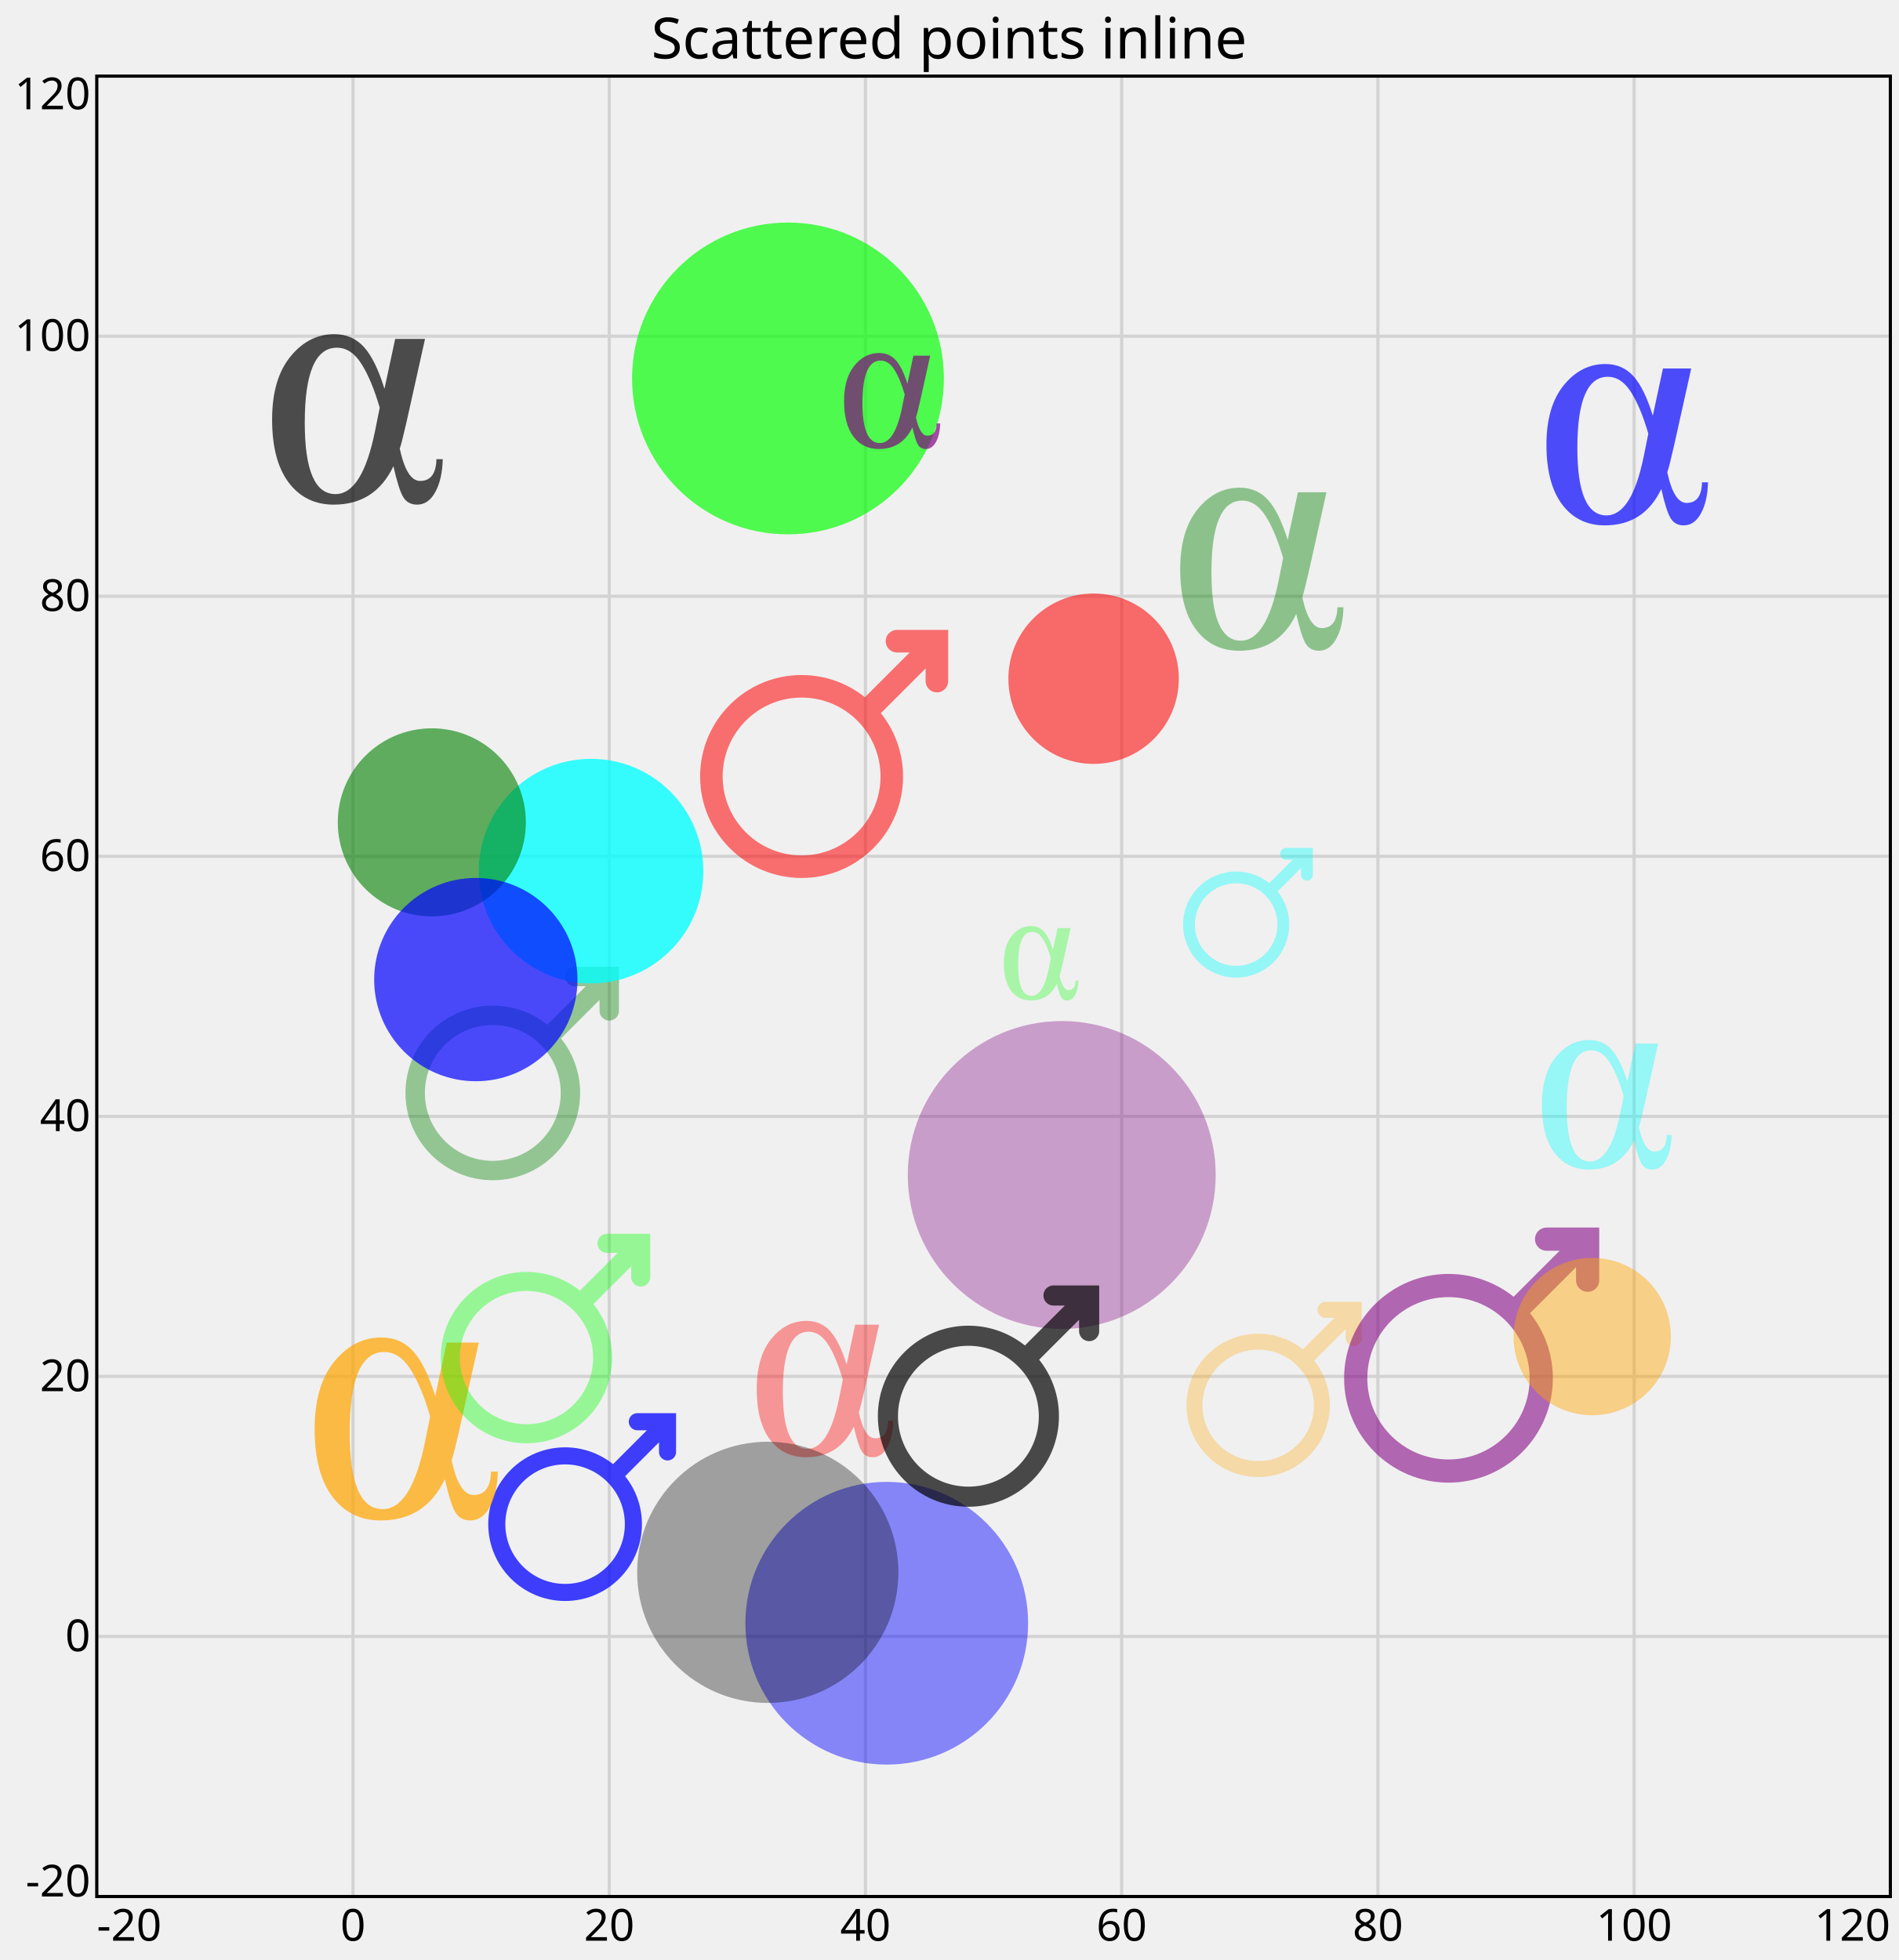
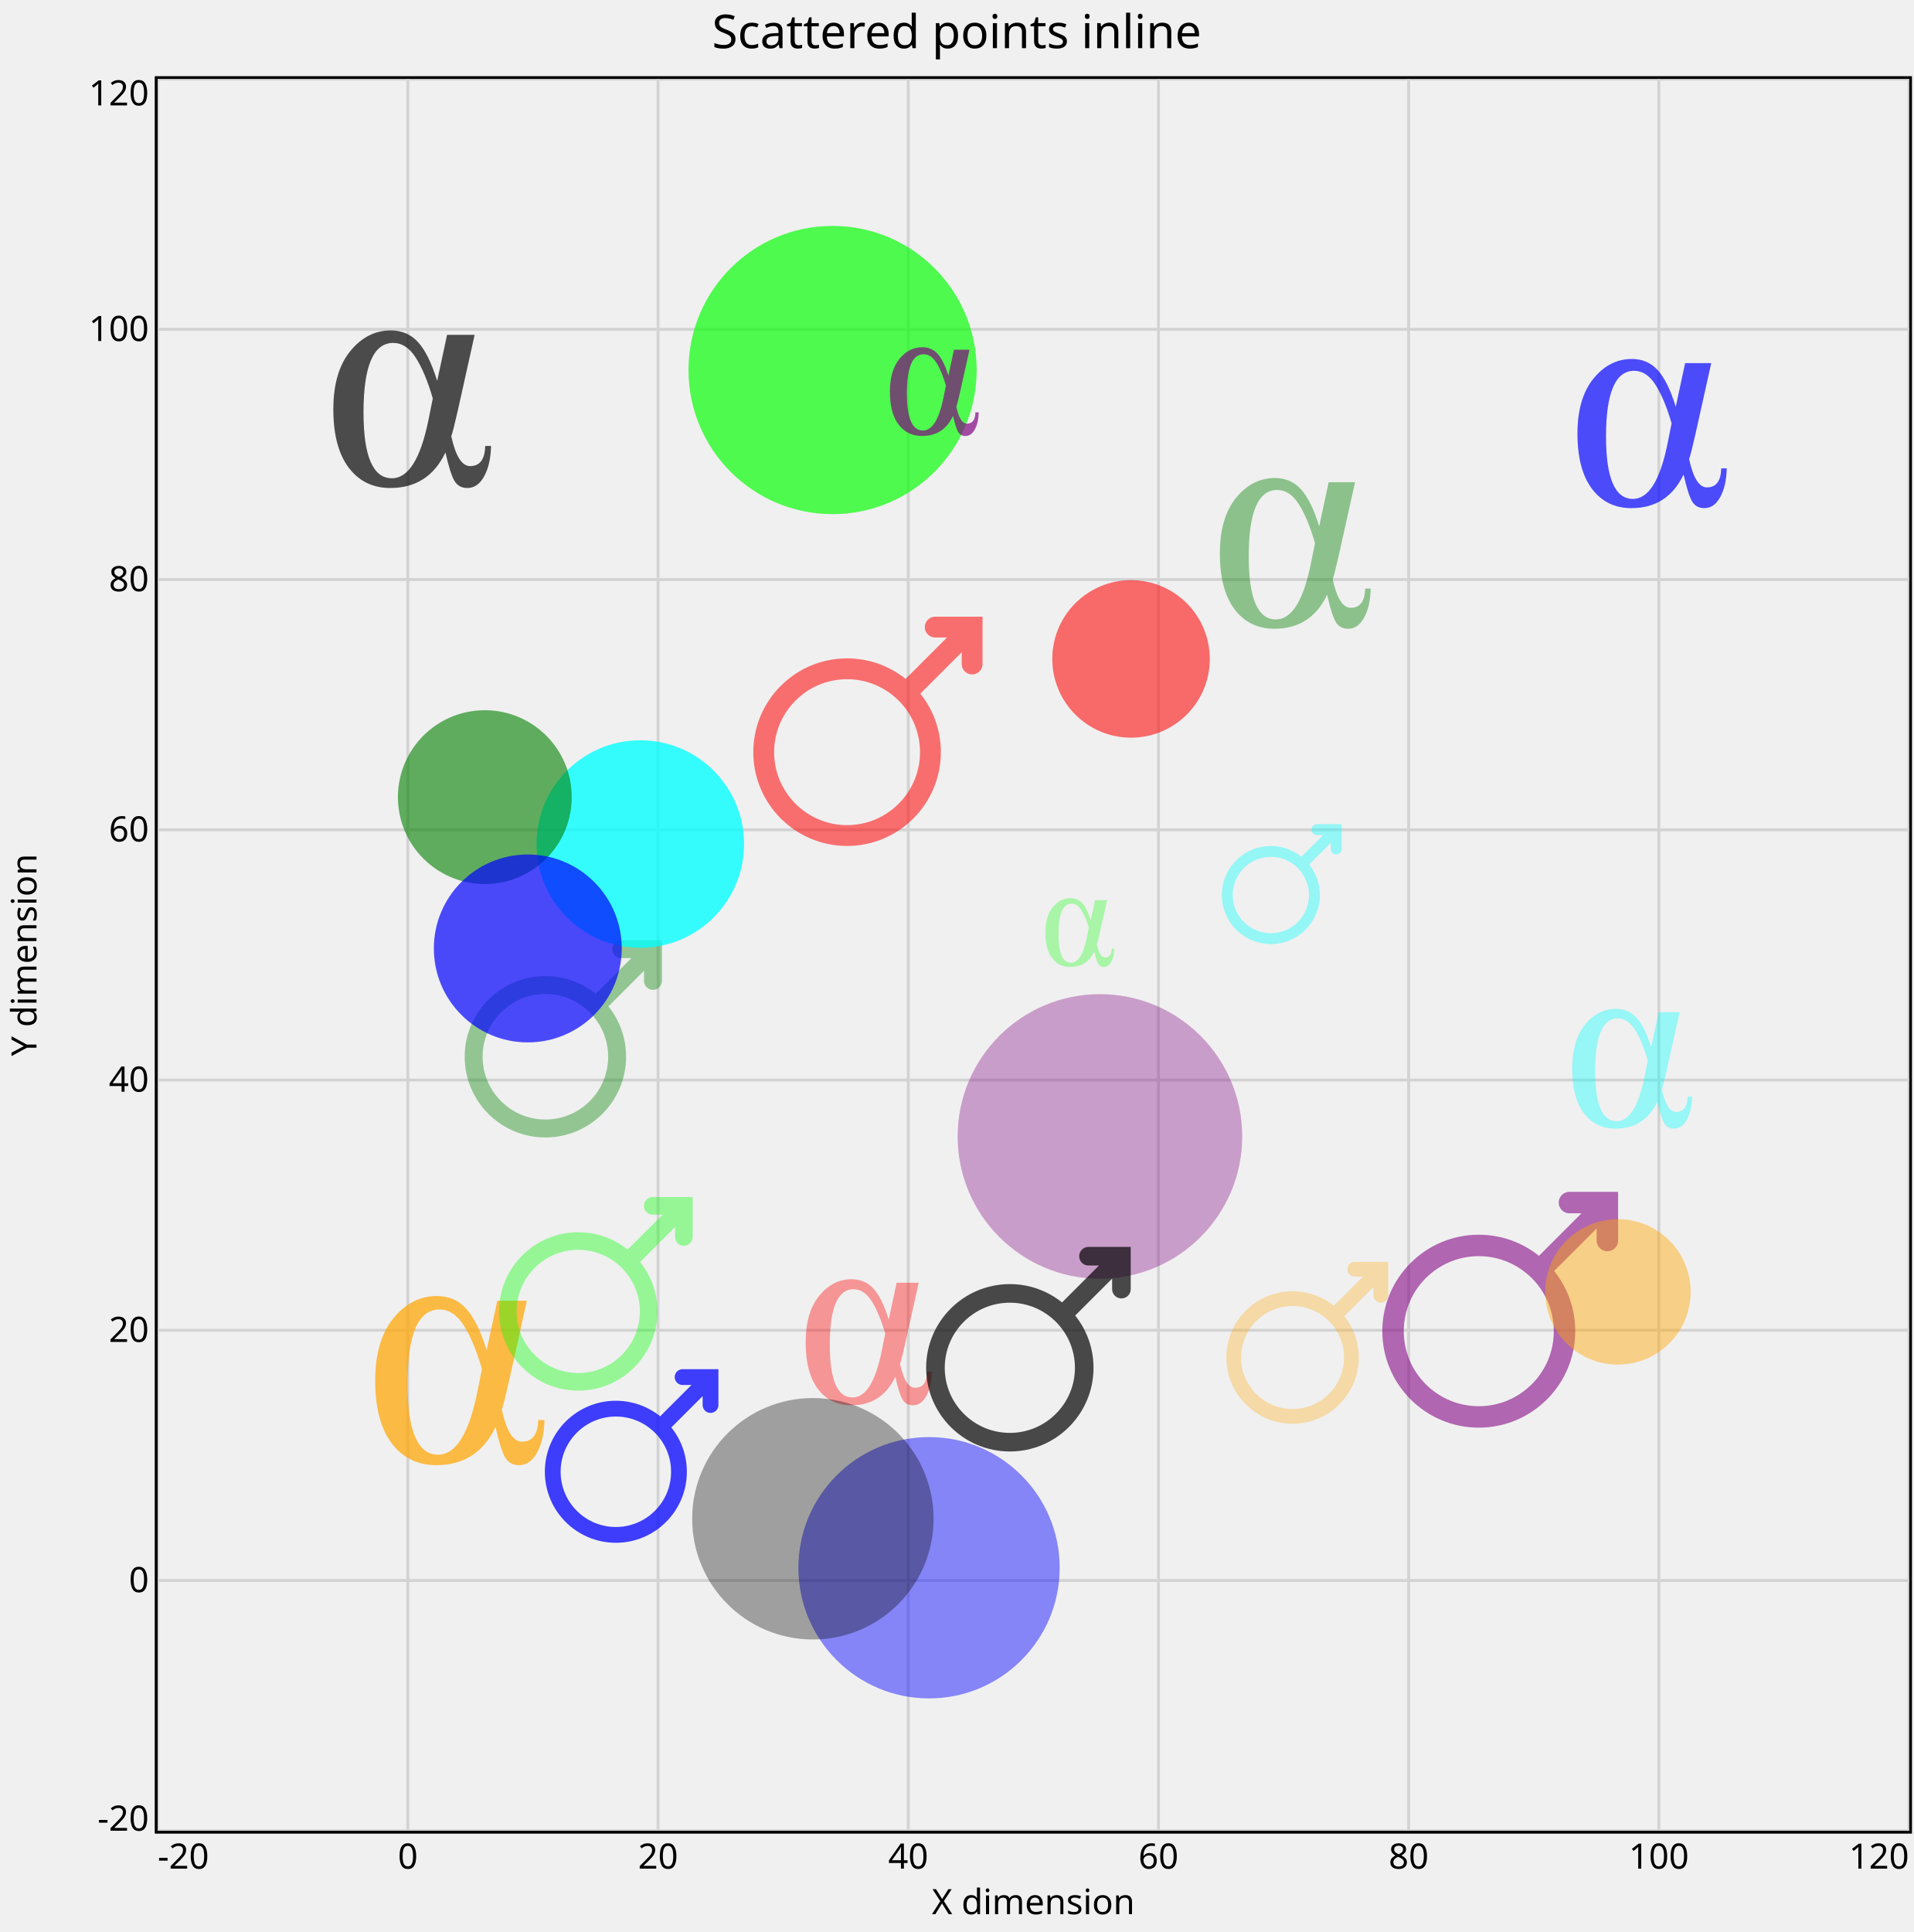
- <svg xmlns="http://www.w3.org/2000/svg" width="601" height="620.6" viewBox="0 0 601 620.6" transform="translate(0.5, 0.5)">
-   <g stroke="black" fill="white" font-family="sans-serif" font-size="14">
-     <text x="300" y="18" stroke="none" fill="black" font-size="18" text-anchor="middle">Scattered points inline</text>
-     <path d="M 30.14 23.6 V 600 M 111.263 23.6 V 600 M 192.386 23.6 V 600 M 273.509 23.6 V 600 M 354.631 23.6 V 600 M 435.754 23.6 V 600 M 516.877 23.6 V 600 M 598 23.6 V 600" stroke="lightgray" />
-     <path d="M 30.14 600 H 598 M 30.14 517.657 H 598 M 30.14 435.314 H 598 M 30.14 352.971 H 598 M 30.14 270.629 H 598 M 30.14 188.286 H 598 M 30.14 105.943 H 598 M 30.14 23.6 H 598" stroke="lightgray" />
-     <rect x="30.14" y="23.6" width="567.86" height="576.4" stroke="black" fill="none" stroke-width="1" />
-     <g>
-       <g text-anchor="middle" stroke="none" fill="black" font-size="14">
-         <text x="30.14" y="614" text-anchor="start">-20</text>
-         <text x="111.263" y="614">0</text>
-         <text x="192.386" y="614">20</text>
-         <text x="273.509" y="614">40</text>
-         <text x="354.631" y="614">60</text>
-         <text x="435.754" y="614">80</text>
-         <text x="516.877" y="614">100</text>
-         <text x="598" y="614" text-anchor="end">120</text>
+ <svg xmlns="http://www.w3.org/2000/svg" width="655.514" height="661.8" viewBox="0 0 655.514 661.8" transform="translate(0.5, 0.5)">
+   <g class="layout">
+     <g fill="black" font-family="sans-serif" font-size="16" text-anchor="middle" transform="translate(237.653,0)">
+       <text y="16" x="89.604">Scattered points inline</text>
+     </g>
+     <g transform="translate(0,26.6)">
+       <g class="y-axis-labels" font-family="sans-serif" font-size="12" text-anchor="end" stroke="none" fill="black" transform="translate(52.514,0)">
+         <text x="-2" y="600">-20</text>
+         <text x="-2" y="518.286">0</text>
+         <text x="-2" y="432.571">20</text>
+         <text x="-2" y="346.857">40</text>
+         <text x="-2" y="261.143">60</text>
+         <text x="-2" y="175.429">80</text>
+         <text x="-2" y="89.714">100</text>
+         <text x="-2" y="9">120</text>
+         <text x="-40.514" y="300" transform="translate(-40.514,300) rotate(270) translate(40.514,-300)" text-anchor="middle">Y dimension</text>
      </g>
    </g>
-     <g>
-       <g text-anchor="end" stroke="none" fill="black" font-size="14">
-         <text x="28.14" y="600">-20</text>
-         <text x="28.14" y="522.324">0</text>
-         <text x="28.14" y="440">20</text>
-         <text x="28.14" y="357.638">40</text>
-         <text x="28.14" y="275.295">60</text>
-         <text x="28.14" y="192.952">80</text>
-         <text x="28.14" y="110.61">100</text>
-         <text x="28.14" y="34.1">120</text>
+     <g transform="translate(52.514,25.6)">
+       <rect x="0.5" y="0.5" width="601" height="601" stroke="black" fill="none" class="frame" stroke-width="1" />
+     </g>
+     <g transform="translate(53.514,26.6)">
+       <g class="plot" clip-path="url(#id1)">
+         <defs>
+           <clipPath id="id1">
+             <rect width="600" height="600" />
+           </clipPath>
+         </defs>
+         <path d="M 0 0 V 600 M 85.714 0 V 600 M 171.429 0 V 600 M 257.143 0 V 600 M 342.857 0 V 600 M 428.571 0 V 600 M 514.286 0 V 600 M 600 0 V 600" stroke="lightgray" class="x-grid" />
+         <path d="M 0 600 H 600 M 0 514.286 H 600 M 0 428.571 H 600 M 0 342.857 H 600 M 0 257.143 H 600 M 0 171.429 H 600 M 0 85.714 H 600 M 0 0 H 600" stroke="lightgray" class="y-grid" />
+         <g class="graphics">
+           <circle cx="264.266" cy="509.927" r="44.756" fill="blue" stroke="none" class="marker disc" opacity="0.449" />
+           <path transform="translate(243.605, 431.288) scale(0.24) translate(-200,-200)" d="m239.84 120.88h31.498l-19.084 85.787q-5.56 24.458-7.597 30.016 7.412 34.093 21.493 34.093 16.676 0 17.232-22.975h6.67q-0.528 21.493-7.967 34.834-7.226 13.155-19.084 13.155-9.82 0-14.637-7.967-4.815-7.967-10.376-32.61-19.27 40.578-62.997 40.578-29.831 0-47.433-23.161-17.602-23.346-17.602-66.702 0-42.616 19.27-66.332 19.269-23.716 46.321-23.716 19.084 0 31.313 13.526 12.229 13.526 21.679 44.098zm-16.305 72.632q-8.708-29.831-19.455-46.507-10.746-16.861-25.755-16.861-33.907 0-33.907 79.302 0 75.226 32.425 75.226 28.163 0 41.689-66.332z" fill="red" stroke="none" class="marker alpha" opacity="0.381" />
+           <path transform="translate(138.972, 328.742) scale(6.144) translate(-6,-6)" d="M9 7c0-2.207-1.793-4-4-4S1 4.793 1 7s1.793 4 4 4 4-1.793 4-4ZM7.828 4.172 11 1M9.23 1H11v1.77" fill="none" stroke="green" stroke-width="1" stroke-linecap="round" class="marker mars" opacity="0.387" />
+           <circle cx="322.809" cy="362.185" r="48.742" fill="purple" stroke="none" class="marker disc" opacity="0.346" />
+           <path transform="translate(505.131, 337.663) scale(0.228) translate(-200,-200)" d="m239.84 120.88h31.498l-19.084 85.787q-5.56 24.458-7.597 30.016 7.412 34.093 21.493 34.093 16.676 0 17.232-22.975h6.67q-0.528 21.493-7.967 34.834-7.226 13.155-19.084 13.155-9.82 0-14.637-7.967-4.815-7.967-10.376-32.61-19.27 40.578-62.997 40.578-29.831 0-47.433-23.161-17.602-23.346-17.602-66.702 0-42.616 19.27-66.332 19.269-23.716 46.321-23.716 19.084 0 31.313 13.526 12.229 13.526 21.679 44.098zm-16.305 72.632q-8.708-29.831-19.455-46.507-10.746-16.861-25.755-16.861-33.907 0-33.907 79.302 0 75.226 32.425 75.226 28.163 0 41.689-66.332z" fill="cyan" stroke="none" class="marker alpha" opacity="0.374" />
+           <path transform="translate(393.843, 432.869) scale(5.041) translate(-6,-6)" d="M9 7c0-2.207-1.793-4-4-4S1 4.793 1 7s1.793 4 4 4 4-1.793 4-4ZM7.828 4.172 11 1M9.23 1H11v1.77" fill="none" stroke="orange" stroke-width="1" stroke-linecap="round" class="marker mars" opacity="0.312" />
+           <circle cx="231.222" cy="99.65" r="49.364" fill="lime" stroke="none" class="marker disc" opacity="0.672" />
+           <path transform="translate(87.195, 111.326) scale(0.3) translate(-200,-200)" d="m239.84 120.88h31.498l-19.084 85.787q-5.56 24.458-7.597 30.016 7.412 34.093 21.493 34.093 16.676 0 17.232-22.975h6.67q-0.528 21.493-7.967 34.834-7.226 13.155-19.084 13.155-9.82 0-14.637-7.967-4.815-7.967-10.376-32.61-19.27 40.578-62.997 40.578-29.831 0-47.433-23.161-17.602-23.346-17.602-66.702 0-42.616 19.27-66.332 19.269-23.716 46.321-23.716 19.084 0 31.313 13.526 12.229 13.526 21.679 44.098zm-16.305 72.632q-8.708-29.831-19.455-46.507-10.746-16.861-25.755-16.861-33.907 0-33.907 79.302 0 75.226 32.425 75.226 28.163 0 41.689-66.332z" fill="black" stroke="none" class="marker alpha" opacity="0.685" />
+           <path transform="translate(162.374, 471.643) scale(5.406) translate(-6,-6)" d="M9 7c0-2.207-1.793-4-4-4S1 4.793 1 7s1.793 4 4 4 4-1.793 4-4ZM7.828 4.172 11 1M9.23 1H11v1.77" fill="none" stroke="blue" stroke-width="1" stroke-linecap="round" class="marker mars" opacity="0.743" />
+           <circle cx="333.465" cy="198.608" r="26.979" fill="red" stroke="none" class="marker disc" opacity="0.562" />
+           <path transform="translate(389.737, 160.785) scale(0.287) translate(-200,-200)" d="m239.84 120.88h31.498l-19.084 85.787q-5.56 24.458-7.597 30.016 7.412 34.093 21.493 34.093 16.676 0 17.232-22.975h6.67q-0.528 21.493-7.967 34.834-7.226 13.155-19.084 13.155-9.82 0-14.637-7.967-4.815-7.967-10.376-32.61-19.27 40.578-62.997 40.578-29.831 0-47.433-23.161-17.602-23.346-17.602-66.702 0-42.616 19.27-66.332 19.269-23.716 46.321-23.716 19.084 0 31.313 13.526 12.229 13.526 21.679 44.098zm-16.305 72.632q-8.708-29.831-19.455-46.507-10.746-16.861-25.755-16.861-33.907 0-33.907 79.302 0 75.226 32.425 75.226 28.163 0 41.689-66.332z" fill="green" stroke="none" class="marker alpha" opacity="0.416" />
+           <path transform="translate(459.939, 421.551) scale(7.343) translate(-6,-6)" d="M9 7c0-2.207-1.793-4-4-4S1 4.793 1 7s1.793 4 4 4 4-1.793 4-4ZM7.828 4.172 11 1M9.23 1H11v1.77" fill="none" stroke="purple" stroke-width="1" stroke-linecap="round" class="marker mars" opacity="0.578" />
+           <circle cx="165.355" cy="262.025" r="35.547" fill="cyan" stroke="none" class="marker disc" opacity="0.779" />
+           <path transform="translate(103.517, 443.941) scale(0.322) translate(-200,-200)" d="m239.84 120.88h31.498l-19.084 85.787q-5.56 24.458-7.597 30.016 7.412 34.093 21.493 34.093 16.676 0 17.232-22.975h6.67q-0.528 21.493-7.967 34.834-7.226 13.155-19.084 13.155-9.82 0-14.637-7.967-4.815-7.967-10.376-32.61-19.27 40.578-62.997 40.578-29.831 0-47.433-23.161-17.602-23.346-17.602-66.702 0-42.616 19.27-66.332 19.269-23.716 46.321-23.716 19.084 0 31.313 13.526 12.229 13.526 21.679 44.098zm-16.305 72.632q-8.708-29.831-19.455-46.507-10.746-16.861-25.755-16.861-33.907 0-33.907 79.302 0 75.226 32.425 75.226 28.163 0 41.689-66.332z" fill="orange" stroke="none" class="marker alpha" opacity="0.716" />
+           <path transform="translate(150.117, 416.094) scale(6.029) translate(-6,-6)" d="M9 7c0-2.207-1.793-4-4-4S1 4.793 1 7s1.793 4 4 4 4-1.793 4-4ZM7.828 4.172 11 1M9.23 1H11v1.77" fill="none" stroke="lime" stroke-width="1" stroke-linecap="round" class="marker mars" opacity="0.378" />
+           <circle cx="224.469" cy="493.149" r="41.35" fill="black" stroke="none" class="marker disc" opacity="0.339" />
+           <path transform="translate(511.973, 119.756) scale(0.284) translate(-200,-200)" d="m239.84 120.88h31.498l-19.084 85.787q-5.56 24.458-7.597 30.016 7.412 34.093 21.493 34.093 16.676 0 17.232-22.975h6.67q-0.528 21.493-7.967 34.834-7.226 13.155-19.084 13.155-9.82 0-14.637-7.967-4.815-7.967-10.376-32.61-19.27 40.578-62.997 40.578-29.831 0-47.433-23.161-17.602-23.346-17.602-66.702 0-42.616 19.27-66.332 19.269-23.716 46.321-23.716 19.084 0 31.313 13.526 12.229 13.526 21.679 44.098zm-16.305 72.632q-8.708-29.831-19.455-46.507-10.746-16.861-25.755-16.861-33.907 0-33.907 79.302 0 75.226 32.425 75.226 28.163 0 41.689-66.332z" fill="blue" stroke="none" class="marker alpha" opacity="0.686" />
+           <path transform="translate(243.322, 223.412) scale(7.14) translate(-6,-6)" d="M9 7c0-2.207-1.793-4-4-4S1 4.793 1 7s1.793 4 4 4 4-1.793 4-4ZM7.828 4.172 11 1M9.23 1H11v1.77" fill="none" stroke="red" stroke-width="1" stroke-linecap="round" class="marker mars" opacity="0.54" />
+           <circle cx="112.082" cy="245.955" r="29.773" fill="green" stroke="none" class="marker disc" opacity="0.605" />
+           <path transform="translate(266.069, 106.058) scale(0.169) translate(-200,-200)" d="m239.84 120.88h31.498l-19.084 85.787q-5.56 24.458-7.597 30.016 7.412 34.093 21.493 34.093 16.676 0 17.232-22.975h6.67q-0.528 21.493-7.967 34.834-7.226 13.155-19.084 13.155-9.82 0-14.637-7.967-4.815-7.967-10.376-32.61-19.27 40.578-62.997 40.578-29.831 0-47.433-23.161-17.602-23.346-17.602-66.702 0-42.616 19.27-66.332 19.269-23.716 46.321-23.716 19.084 0 31.313 13.526 12.229 13.526 21.679 44.098zm-16.305 72.632q-8.708-29.831-19.455-46.507-10.746-16.861-25.755-16.861-33.907 0-33.907 79.302 0 75.226 32.425 75.226 28.163 0 41.689-66.332z" fill="purple" stroke="none" class="marker alpha" opacity="0.684" />
+           <path transform="translate(385.098, 275.759) scale(3.734) translate(-6,-6)" d="M9 7c0-2.207-1.793-4-4-4S1 4.793 1 7s1.793 4 4 4 4-1.793 4-4ZM7.828 4.172 11 1M9.23 1H11v1.77" fill="none" stroke="cyan" stroke-width="1" stroke-linecap="round" class="marker mars" opacity="0.382" />
+           <circle cx="500.264" cy="415.439" r="24.906" fill="orange" stroke="none" class="marker disc" opacity="0.444" />
+           <path transform="translate(315.909, 291.594) scale(0.131) translate(-200,-200)" d="m239.84 120.88h31.498l-19.084 85.787q-5.56 24.458-7.597 30.016 7.412 34.093 21.493 34.093 16.676 0 17.232-22.975h6.67q-0.528 21.493-7.967 34.834-7.226 13.155-19.084 13.155-9.82 0-14.637-7.967-4.815-7.967-10.376-32.61-19.27 40.578-62.997 40.578-29.831 0-47.433-23.161-17.602-23.346-17.602-66.702 0-42.616 19.27-66.332 19.269-23.716 46.321-23.716 19.084 0 31.313 13.526 12.229 13.526 21.679 44.098zm-16.305 72.632q-8.708-29.831-19.455-46.507-10.746-16.861-25.755-16.861-33.907 0-33.907 79.302 0 75.226 32.425 75.226 28.163 0 41.689-66.332z" fill="lime" stroke="none" class="marker alpha" opacity="0.302" />
+           <path transform="translate(298.314, 435.062) scale(6.371) translate(-6,-6)" d="M9 7c0-2.207-1.793-4-4-4S1 4.793 1 7s1.793 4 4 4 4-1.793 4-4ZM7.828 4.172 11 1M9.23 1H11v1.77" fill="none" stroke="black" stroke-width="1" stroke-linecap="round" class="marker mars" opacity="0.699" />
+           <circle cx="126.803" cy="297.785" r="32.184" fill="blue" stroke="none" class="marker disc" opacity="0.695" />
+         </g>
+         <g class="labels" font-family="sans-serif" font-size="12" text-anchor="start" />
      </g>
    </g>
-     <defs>
-       <clipPath id="id1">
-         <rect x="30.14" y="23.6" width="567.86" height="576.4" />
-       </clipPath>
-     </defs>
-     <g clip-path="url(#id1)">
-       <circle cx="280.25" cy="513.47" r="44.756" fill="blue" stroke="none" opacity="0.449" />
-       <path transform="translate(260.696, 437.924) scale(0.24) translate(-200,-200)" d="m239.84 120.88h31.498l-19.084 85.787q-5.56 24.458-7.597 30.016 7.412 34.093 21.493 34.093 16.676 0 17.232-22.975h6.67q-0.528 21.493-7.967 34.834-7.226 13.155-19.084 13.155-9.82 0-14.637-7.967-4.815-7.967-10.376-32.61-19.27 40.578-62.997 40.578-29.831 0-47.433-23.161-17.602-23.346-17.602-66.702 0-42.616 19.27-66.332 19.269-23.716 46.321-23.716 19.084 0 31.313 13.526 12.229 13.526 21.679 44.098zm-16.305 72.632q-8.708-29.831-19.455-46.507-10.746-16.861-25.755-16.861-33.907 0-33.907 79.302 0 75.226 32.425 75.226 28.163 0 41.689-66.332z" fill="red" stroke="none" opacity="0.381" />
-       <path transform="translate(161.667, 339.411) scale(6.144) translate(-6,-6)" d="M9 7c0-2.207-1.793-4-4-4S1 4.793 1 7s1.793 4 4 4 4-1.793 4-4ZM7.828 4.172 11 1M9.23 1H11v1.77" fill="none" stroke="green" stroke-width="1" stroke-linecap="round" opacity="0.387" />
-       <circle cx="335.657" cy="371.539" r="48.742" fill="purple" stroke="none" opacity="0.346" />
-       <path transform="translate(508.213, 347.982) scale(0.228) translate(-200,-200)" d="m239.84 120.88h31.498l-19.084 85.787q-5.56 24.458-7.597 30.016 7.412 34.093 21.493 34.093 16.676 0 17.232-22.975h6.67q-0.528 21.493-7.967 34.834-7.226 13.155-19.084 13.155-9.82 0-14.637-7.967-4.815-7.967-10.376-32.61-19.27 40.578-62.997 40.578-29.831 0-47.433-23.161-17.602-23.346-17.602-66.702 0-42.616 19.27-66.332 19.269-23.716 46.321-23.716 19.084 0 31.313 13.526 12.229 13.526 21.679 44.098zm-16.305 72.632q-8.708-29.831-19.455-46.507-10.746-16.861-25.755-16.861-33.907 0-33.907 79.302 0 75.226 32.425 75.226 28.163 0 41.689-66.332z" fill="cyan" stroke="none" opacity="0.374" />
-       <path transform="translate(402.886, 439.443) scale(5.041) translate(-6,-6)" d="M9 7c0-2.207-1.793-4-4-4S1 4.793 1 7s1.793 4 4 4 4-1.793 4-4ZM7.828 4.172 11 1M9.23 1H11v1.77" fill="none" stroke="orange" stroke-width="1" stroke-linecap="round" opacity="0.312" />
-       <circle cx="248.976" cy="119.331" r="49.364" fill="lime" stroke="none" opacity="0.672" />
-       <path transform="translate(112.664, 130.548) scale(0.3) translate(-200,-200)" d="m239.84 120.88h31.498l-19.084 85.787q-5.56 24.458-7.597 30.016 7.412 34.093 21.493 34.093 16.676 0 17.232-22.975h6.67q-0.528 21.493-7.967 34.834-7.226 13.155-19.084 13.155-9.82 0-14.637-7.967-4.815-7.967-10.376-32.61-19.27 40.578-62.997 40.578-29.831 0-47.433-23.161-17.602-23.346-17.602-66.702 0-42.616 19.27-66.332 19.269-23.716 46.321-23.716 19.084 0 31.313 13.526 12.229 13.526 21.679 44.098zm-16.305 72.632q-8.708-29.831-19.455-46.507-10.746-16.861-25.755-16.861-33.907 0-33.907 79.302 0 75.226 32.425 75.226 28.163 0 41.689-66.332z" fill="black" stroke="none" opacity="0.685" />
-       <path transform="translate(183.817, 476.692) scale(5.406) translate(-6,-6)" d="M9 7c0-2.207-1.793-4-4-4S1 4.793 1 7s1.793 4 4 4 4-1.793 4-4ZM7.828 4.172 11 1M9.23 1H11v1.77" fill="none" stroke="blue" stroke-width="1" stroke-linecap="round" opacity="0.743" />
-       <circle cx="345.743" cy="214.396" r="26.979" fill="red" stroke="none" opacity="0.562" />
-       <path transform="translate(399, 178.061) scale(0.287) translate(-200,-200)" d="m239.84 120.88h31.498l-19.084 85.787q-5.56 24.458-7.597 30.016 7.412 34.093 21.493 34.093 16.676 0 17.232-22.975h6.67q-0.528 21.493-7.967 34.834-7.226 13.155-19.084 13.155-9.82 0-14.637-7.967-4.815-7.967-10.376-32.61-19.27 40.578-62.997 40.578-29.831 0-47.433-23.161-17.602-23.346-17.602-66.702 0-42.616 19.27-66.332 19.269-23.716 46.321-23.716 19.084 0 31.313 13.526 12.229 13.526 21.679 44.098zm-16.305 72.632q-8.708-29.831-19.455-46.507-10.746-16.861-25.755-16.861-33.907 0-33.907 79.302 0 75.226 32.425 75.226 28.163 0 41.689-66.332z" fill="green" stroke="none" opacity="0.416" />
-       <path transform="translate(465.441, 428.57) scale(7.343) translate(-6,-6)" d="M9 7c0-2.207-1.793-4-4-4S1 4.793 1 7s1.793 4 4 4 4-1.793 4-4ZM7.828 4.172 11 1M9.23 1H11v1.77" fill="none" stroke="purple" stroke-width="1" stroke-linecap="round" opacity="0.578" />
-       <circle cx="186.637" cy="275.319" r="35.547" fill="cyan" stroke="none" opacity="0.779" />
-       <path transform="translate(128.112, 450.079) scale(0.322) translate(-200,-200)" d="m239.84 120.88h31.498l-19.084 85.787q-5.56 24.458-7.597 30.016 7.412 34.093 21.493 34.093 16.676 0 17.232-22.975h6.67q-0.528 21.493-7.967 34.834-7.226 13.155-19.084 13.155-9.82 0-14.637-7.967-4.815-7.967-10.376-32.61-19.27 40.578-62.997 40.578-29.831 0-47.433-23.161-17.602-23.346-17.602-66.702 0-42.616 19.27-66.332 19.269-23.716 46.321-23.716 19.084 0 31.313 13.526 12.229 13.526 21.679 44.098zm-16.305 72.632q-8.708-29.831-19.455-46.507-10.746-16.861-25.755-16.861-33.907 0-33.907 79.302 0 75.226 32.425 75.226 28.163 0 41.689-66.332z" fill="orange" stroke="none" opacity="0.716" />
-       <path transform="translate(172.216, 423.328) scale(6.029) translate(-6,-6)" d="M9 7c0-2.207-1.793-4-4-4S1 4.793 1 7s1.793 4 4 4 4-1.793 4-4ZM7.828 4.172 11 1M9.23 1H11v1.77" fill="none" stroke="lime" stroke-width="1" stroke-linecap="round" opacity="0.378" />
-       <circle cx="242.585" cy="497.352" r="41.35" fill="black" stroke="none" opacity="0.339" />
-       <path transform="translate(514.689, 138.645) scale(0.284) translate(-200,-200)" d="m239.84 120.88h31.498l-19.084 85.787q-5.56 24.458-7.597 30.016 7.412 34.093 21.493 34.093 16.676 0 17.232-22.975h6.67q-0.528 21.493-7.967 34.834-7.226 13.155-19.084 13.155-9.82 0-14.637-7.967-4.815-7.967-10.376-32.61-19.27 40.578-62.997 40.578-29.831 0-47.433-23.161-17.602-23.346-17.602-66.702 0-42.616 19.27-66.332 19.269-23.716 46.321-23.716 19.084 0 31.313 13.526 12.229 13.526 21.679 44.098zm-16.305 72.632q-8.708-29.831-19.455-46.507-10.746-16.861-25.755-16.861-33.907 0-33.907 79.302 0 75.226 32.425 75.226 28.163 0 41.689-66.332z" fill="blue" stroke="none" opacity="0.686" />
-       <path transform="translate(260.428, 238.224) scale(7.14) translate(-6,-6)" d="M9 7c0-2.207-1.793-4-4-4S1 4.793 1 7s1.793 4 4 4 4-1.793 4-4ZM7.828 4.172 11 1M9.23 1H11v1.77" fill="none" stroke="red" stroke-width="1" stroke-linecap="round" opacity="0.54" />
-       <circle cx="136.218" cy="259.881" r="29.773" fill="green" stroke="none" opacity="0.605" />
-       <path transform="translate(281.957, 125.487) scale(0.169) translate(-200,-200)" d="m239.84 120.88h31.498l-19.084 85.787q-5.56 24.458-7.597 30.016 7.412 34.093 21.493 34.093 16.676 0 17.232-22.975h6.67q-0.528 21.493-7.967 34.834-7.226 13.155-19.084 13.155-9.82 0-14.637-7.967-4.815-7.967-10.376-32.61-19.27 40.578-62.997 40.578-29.831 0-47.433-23.161-17.602-23.346-17.602-66.702 0-42.616 19.27-66.332 19.269-23.716 46.321-23.716 19.084 0 31.313 13.526 12.229 13.526 21.679 44.098zm-16.305 72.632q-8.708-29.831-19.455-46.507-10.746-16.861-25.755-16.861-33.907 0-33.907 79.302 0 75.226 32.425 75.226 28.163 0 41.689-66.332z" fill="purple" stroke="none" opacity="0.684" />
-       <path transform="translate(394.61, 288.512) scale(3.734) translate(-6,-6)" d="M9 7c0-2.207-1.793-4-4-4S1 4.793 1 7s1.793 4 4 4 4-1.793 4-4ZM7.828 4.172 11 1M9.23 1H11v1.77" fill="none" stroke="cyan" stroke-width="1" stroke-linecap="round" opacity="0.382" />
-       <circle cx="503.606" cy="422.698" r="24.906" fill="orange" stroke="none" opacity="0.444" />
-       <path transform="translate(329.127, 303.725) scale(0.131) translate(-200,-200)" d="m239.84 120.88h31.498l-19.084 85.787q-5.56 24.458-7.597 30.016 7.412 34.093 21.493 34.093 16.676 0 17.232-22.975h6.67q-0.528 21.493-7.967 34.834-7.226 13.155-19.084 13.155-9.82 0-14.637-7.967-4.815-7.967-10.376-32.61-19.27 40.578-62.997 40.578-29.831 0-47.433-23.161-17.602-23.346-17.602-66.702 0-42.616 19.27-66.332 19.269-23.716 46.321-23.716 19.084 0 31.313 13.526 12.229 13.526 21.679 44.098zm-16.305 72.632q-8.708-29.831-19.455-46.507-10.746-16.861-25.755-16.861-33.907 0-33.907 79.302 0 75.226 32.425 75.226 28.163 0 41.689-66.332z" fill="lime" stroke="none" opacity="0.302" />
-       <path transform="translate(312.475, 441.55) scale(6.371) translate(-6,-6)" d="M9 7c0-2.207-1.793-4-4-4S1 4.793 1 7s1.793 4 4 4 4-1.793 4-4ZM7.828 4.172 11 1M9.23 1H11v1.77" fill="none" stroke="black" stroke-width="1" stroke-linecap="round" opacity="0.699" />
-       <circle cx="150.15" cy="309.673" r="32.184" fill="blue" stroke="none" opacity="0.695" />
+     <g transform="translate(53.514,627.6)">
+       <g class="x-axis-labels" font-family="sans-serif" font-size="12" text-anchor="middle" stroke="none" fill="black">
+         <text x="0" y="12" text-anchor="start">-20</text>
+         <text x="85.714" y="12">0</text>
+         <text x="171.429" y="12">20</text>
+         <text x="257.143" y="12">40</text>
+         <text x="342.857" y="12">60</text>
+         <text x="428.571" y="12">80</text>
+         <text x="514.286" y="12">100</text>
+         <text x="600" y="12" text-anchor="end">120</text>
+         <text x="300" y="27.6" class="x-axis-caption">X dimension</text>
+       </g>
    </g>
  </g>
</svg>
